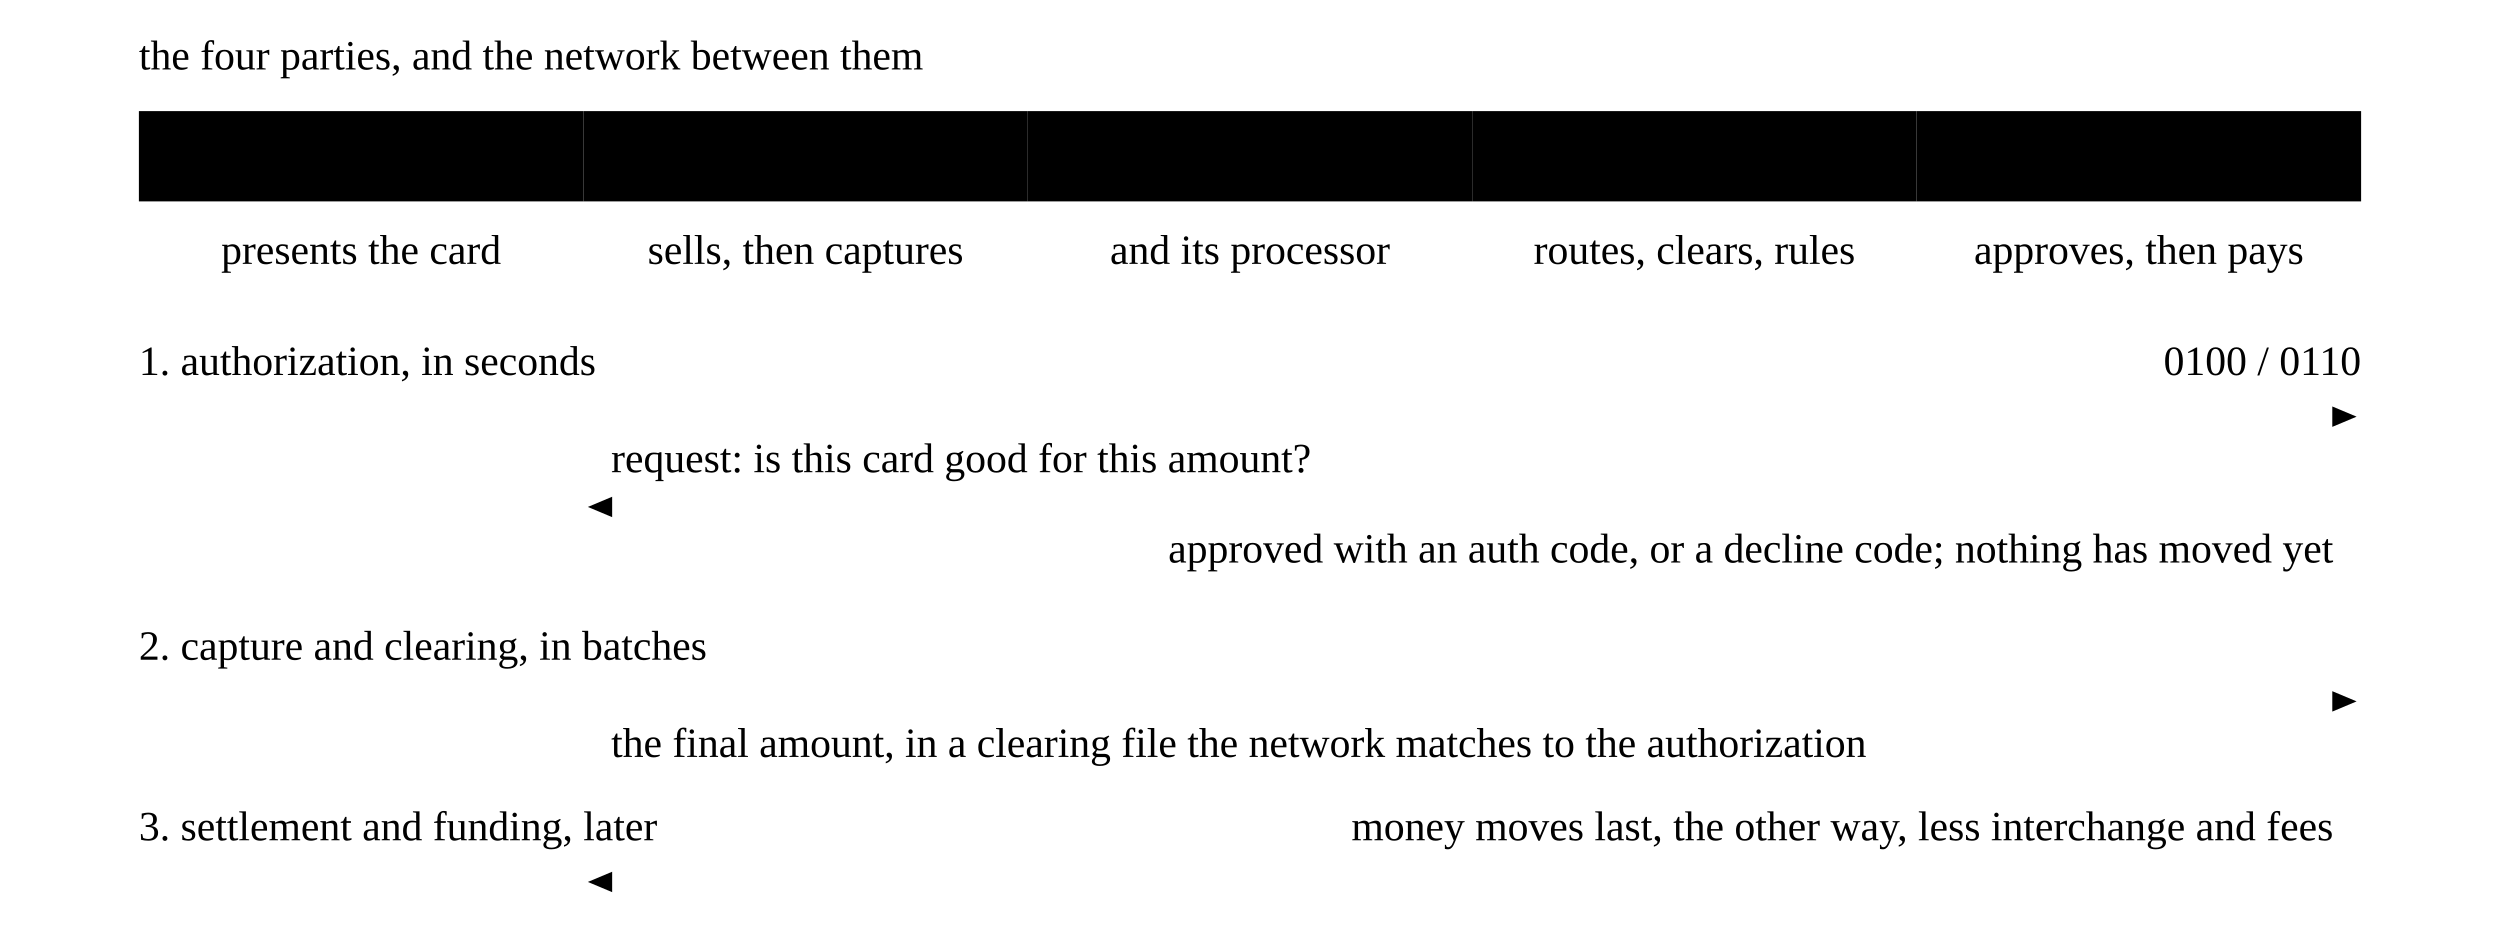
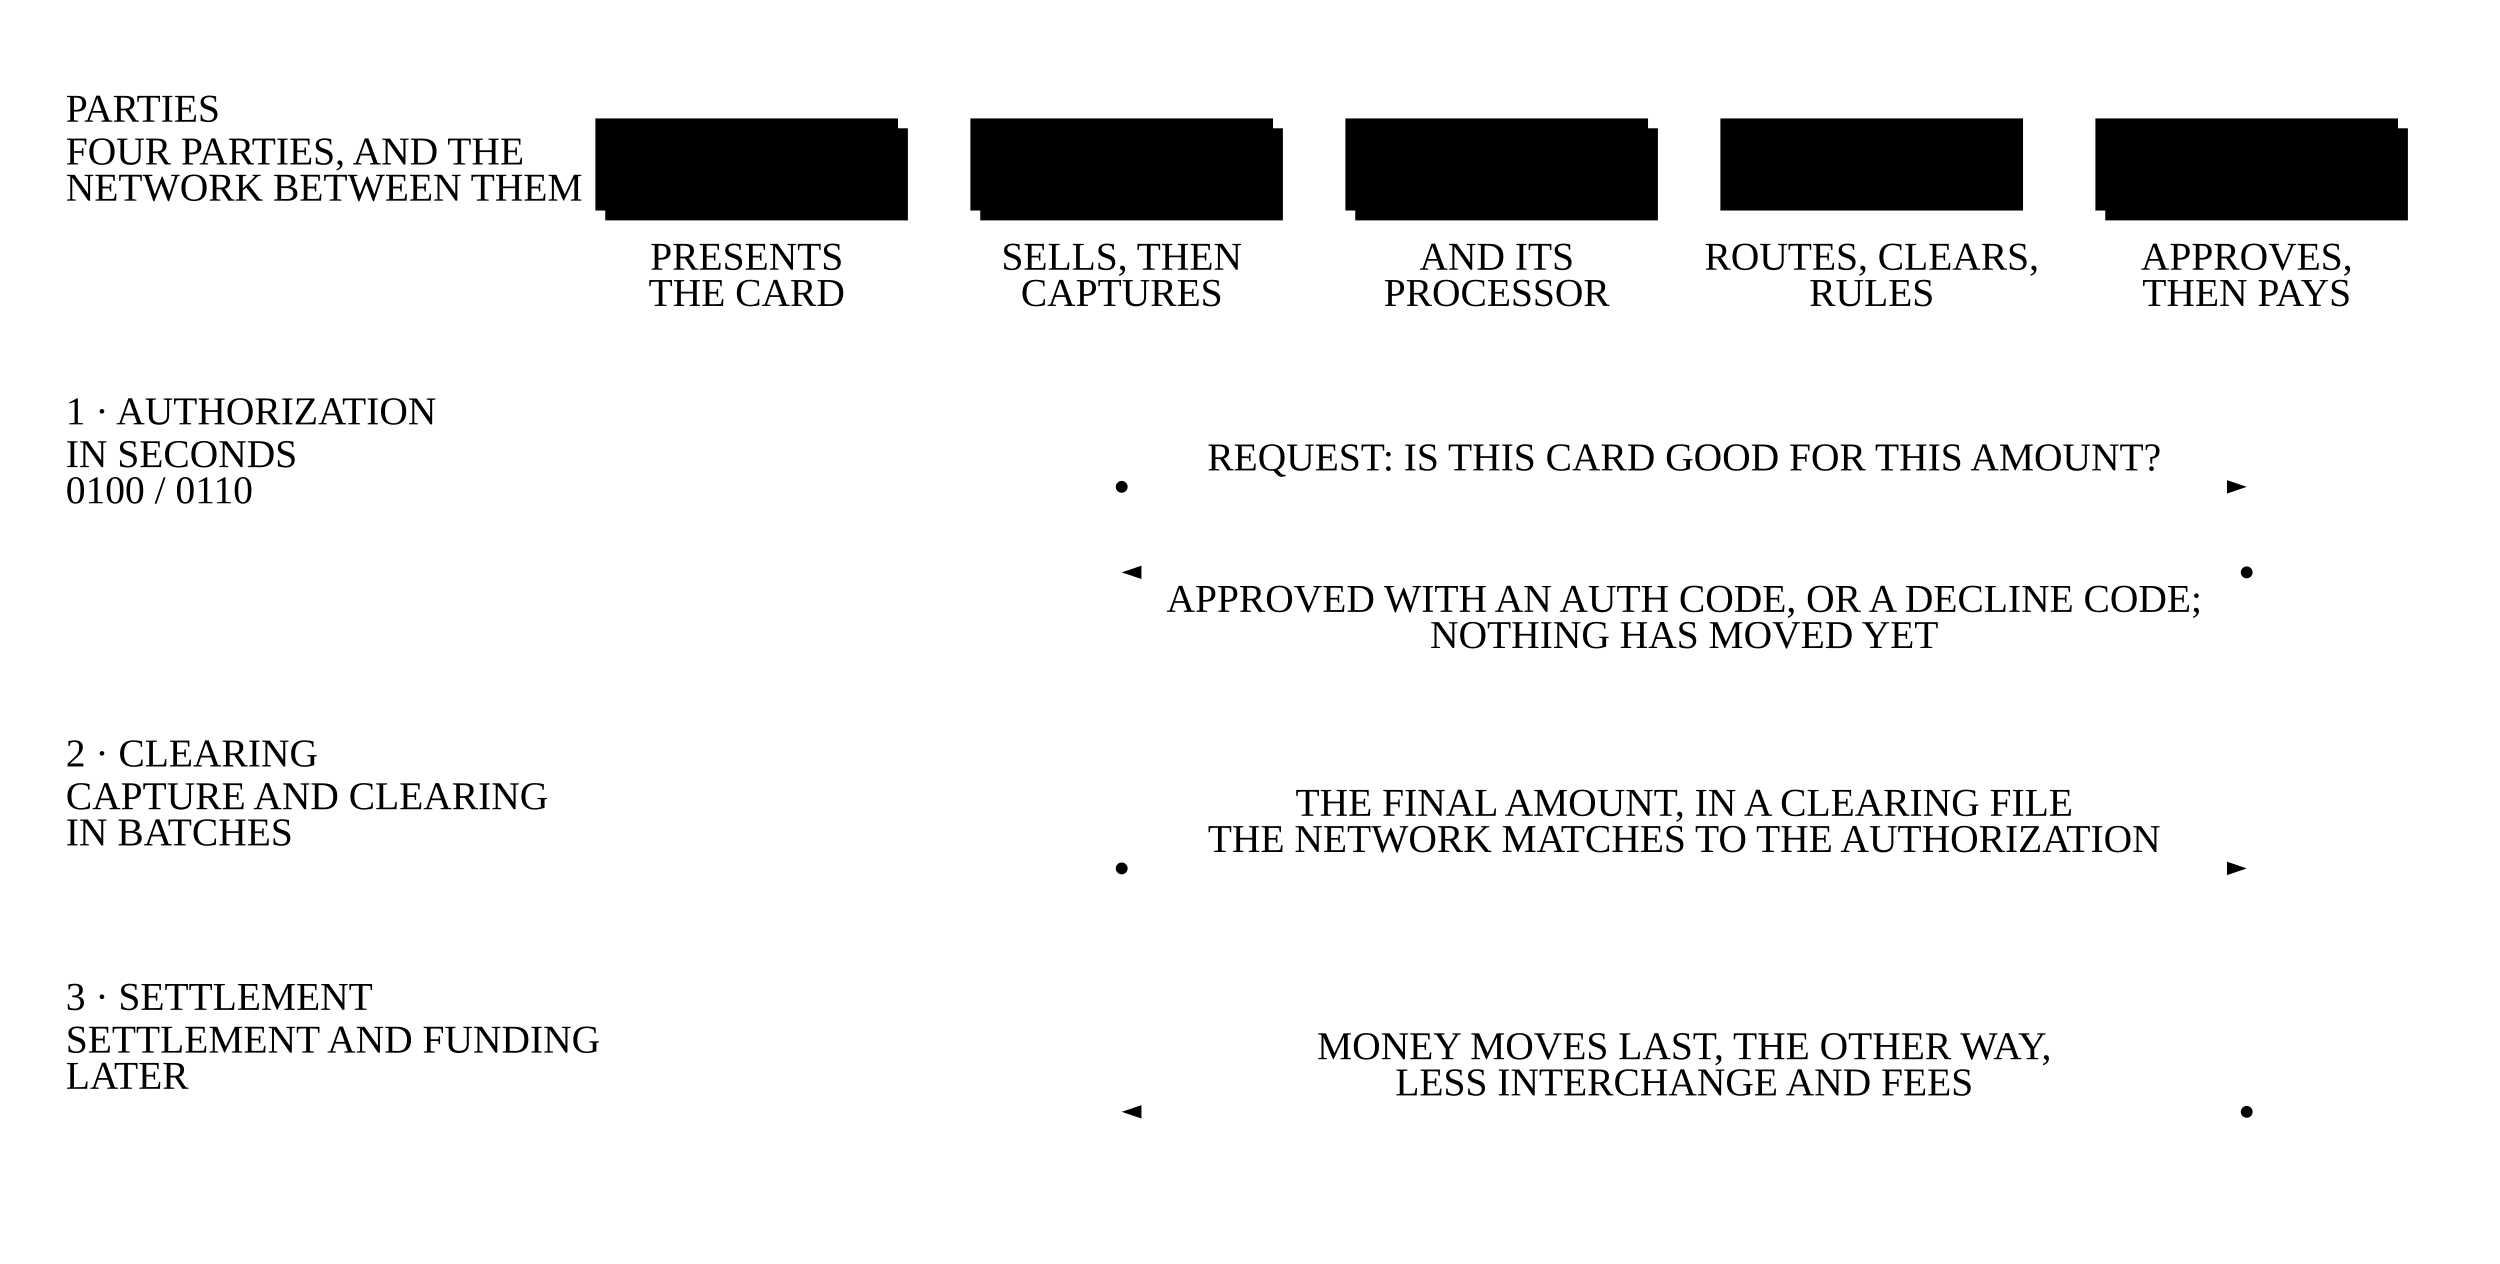
- <svg xmlns="http://www.w3.org/2000/svg" viewBox="0 0 720 268">
+ <svg xmlns="http://www.w3.org/2000/svg" class="dwg" viewBox="0 0 760 384">
  <defs>
-     <marker id="cf-ah" viewBox="0 0 10 10" refX="9" refY="5" markerWidth="7" markerHeight="7" markerUnits="userSpaceOnUse" orient="auto-start-reverse">
-       <path class="ah" d="M0,0.8L10,5L0,9.2Z" />
+     <marker id="cf-ah" viewBox="0 0 10 10" refX="10" refY="5" markerWidth="6" markerHeight="6" markerUnits="userSpaceOnUse" orient="auto-start-reverse">
+       <path class="ah ink" d="M0,1.6L10,5L0,8.4Z" />
    </marker>
-     <marker id="cf-ah-ink" viewBox="0 0 10 10" refX="9" refY="5" markerWidth="7" markerHeight="7" markerUnits="userSpaceOnUse" orient="auto-start-reverse">
-       <path class="ah ink" d="M0,0.8L10,5L0,9.2Z" />
+     <marker id="cf-ah-hl" viewBox="0 0 10 10" refX="10" refY="5" markerWidth="6" markerHeight="6" markerUnits="userSpaceOnUse" orient="auto-start-reverse">
+       <path class="ah hl" d="M0,1.6L10,5L0,8.4Z" />
    </marker>
-     <marker id="cf-ah-hl" viewBox="0 0 10 10" refX="9" refY="5" markerWidth="7" markerHeight="7" markerUnits="userSpaceOnUse" orient="auto-start-reverse">
-       <path class="ah hl" d="M0,0.8L10,5L0,9.2Z" />
-     </marker>
+     <pattern id="cf-hatch" width="5" height="5" patternUnits="userSpaceOnUse" patternTransform="rotate(45)">
+       <path class="hatch-ln" d="M0,0V5" />
+     </pattern>
  </defs>
-   <text class="cap" x="40" y="20">the four parties, and the network between them</text>
-   <rect class="cell" x="40" y="32" width="128" height="26" />
-   <text class="t b" x="104" y="45" text-anchor="middle" dominant-baseline="central">cardholder</text>
-   <rect class="cell" x="168" y="32" width="128" height="26" />
-   <text class="t b" x="232" y="45" text-anchor="middle" dominant-baseline="central">merchant</text>
-   <rect class="cell" x="296" y="32" width="128" height="26" />
-   <text class="t b" x="360" y="45" text-anchor="middle" dominant-baseline="central">acquirer</text>
-   <rect class="cell band" x="424" y="32" width="128" height="26" />
-   <text class="t b" x="488" y="45" text-anchor="middle" dominant-baseline="central">network</text>
-   <rect class="cell" x="552" y="32" width="128" height="26" />
-   <text class="t b" x="616" y="45" text-anchor="middle" dominant-baseline="central">issuer</text>
-   <text class="n" x="104" y="76" text-anchor="middle">presents the card</text>
-   <text class="n" x="232" y="76" text-anchor="middle">sells, then captures</text>
-   <text class="n" x="360" y="76" text-anchor="middle">and its processor</text>
-   <text class="n" x="488" y="76" text-anchor="middle">routes, clears, rules</text>
-   <text class="n" x="616" y="76" text-anchor="middle">approves, then pays</text>
-   <text class="cap ink" x="40" y="108">1. authorization, in seconds</text>
-   <text class="t dim" x="680" y="108" text-anchor="end">0100 / 0110</text>
-   <path class="ln ink" d="M168,120H678" marker-end="url(#cf-ah-ink)" />
-   <text class="n" x="176" y="136">request: is this card good for this amount?</text>
-   <path class="ln" d="M680,146H170" marker-end="url(#cf-ah)" />
-   <text class="n" x="672" y="162" text-anchor="end">approved with an auth code, or a decline code; nothing has moved yet</text>
-   <text class="cap ink" x="40" y="190">2. capture and clearing, in batches</text>
-   <path class="ln ink" d="M168,202H678" marker-end="url(#cf-ah-ink)" />
-   <text class="n" x="176" y="218">the final amount, in a clearing file the network matches to the authorization</text>
-   <text class="cap hl" x="40" y="242">3. settlement and funding, later</text>
-   <path class="ln hl" d="M680,254H170" marker-end="url(#cf-ah-hl)" />
-   <text class="n hl" x="672" y="242" text-anchor="end">money moves last, the other way, less interchange and fees</text>
+   <path class="tbl" d="M20,20L740,20" />
+   <text class="lt" x="20" y="37">PARTIES</text>
+   <text class="vs" x="20" y="50">FOUR PARTIES, AND THE</text>
+   <text class="vs" x="20" y="61">NETWORK BETWEEN THEM</text>
+   <path class="tbl" d="M20,112L740,112" />
+   <text class="lt" x="20" y="129">1 · AUTHORIZATION</text>
+   <text class="vs" x="20" y="142">IN SECONDS</text>
+   <text class="vs" x="20" y="153">0100 / 0110</text>
+   <path class="tbl" d="M20,216L740,216" />
+   <text class="lt" x="20" y="233">2 · CLEARING</text>
+   <text class="vs" x="20" y="246">CAPTURE AND CLEARING</text>
+   <text class="vs" x="20" y="257">IN BATCHES</text>
+   <path class="tbl" d="M20,290L740,290" />
+   <text class="lt hl" x="20" y="307">3 · SETTLEMENT</text>
+   <text class="vs" x="20" y="320">SETTLEMENT AND FUNDING</text>
+   <text class="vs" x="20" y="331">LATER</text>
+   <path class="tbl" d="M20,364L740,364" />
+   <rect class="obj fill-1" x="184" y="39" width="92" height="28" />
+   <rect class="obj plate" x="181" y="36" width="92" height="28" />
+   <text class="sl ink" x="227" y="53" text-anchor="middle">CARDHOLDER</text>
+   <text class="vs" x="227" y="82" text-anchor="middle">PRESENTS</text>
+   <text class="vs" x="227" y="93" text-anchor="middle">THE CARD</text>
+   <rect class="obj fill-1" x="298" y="39" width="92" height="28" />
+   <rect class="obj plate" x="295" y="36" width="92" height="28" />
+   <text class="sl ink" x="341" y="53" text-anchor="middle">MERCHANT</text>
+   <text class="vs" x="341" y="82" text-anchor="middle">SELLS, THEN</text>
+   <text class="vs" x="341" y="93" text-anchor="middle">CAPTURES</text>
+   <rect class="obj fill-1" x="412" y="39" width="92" height="28" />
+   <rect class="obj plate" x="409" y="36" width="92" height="28" />
+   <text class="sl ink" x="455" y="53" text-anchor="middle">ACQUIRER</text>
+   <text class="vs" x="455" y="82" text-anchor="middle">AND ITS</text>
+   <text class="vs" x="455" y="93" text-anchor="middle">PROCESSOR</text>
+   <rect class="obj fill-2" x="523" y="36" width="92" height="28" />
+   <text class="sl ink" x="569" y="53" text-anchor="middle">NETWORK</text>
+   <text class="vs" x="569" y="82" text-anchor="middle">ROUTES, CLEARS,</text>
+   <text class="vs" x="569" y="93" text-anchor="middle">RULES</text>
+   <rect class="obj fill-1" x="640" y="39" width="92" height="28" />
+   <rect class="obj plate" x="637" y="36" width="92" height="28" />
+   <text class="sl ink" x="683" y="53" text-anchor="middle">ISSUER</text>
+   <text class="vs" x="683" y="82" text-anchor="middle">APPROVES,</text>
+   <text class="vs" x="683" y="93" text-anchor="middle">THEN PAYS</text>
+   <path class="ctr" d="M341,112L341,364" />
+   <path class="ctr" d="M683,112L683,364" />
+   <path class="flow" d="M341,148L683,148" marker-end="url(#cf-ah)" />
+   <circle class="dot" cx="341" cy="148" r="1.8" />
+   <text class="sl ko" x="512" y="143" text-anchor="middle">REQUEST: IS THIS CARD GOOD FOR THIS AMOUNT?</text>
+   <path class="flow" d="M683,174L341,174" marker-end="url(#cf-ah)" />
+   <circle class="dot" cx="683" cy="174" r="1.8" />
+   <text class="sl ko" x="512" y="186" text-anchor="middle">APPROVED WITH AN AUTH CODE, OR A DECLINE CODE;</text>
+   <text class="sl ko" x="512" y="197" text-anchor="middle">NOTHING HAS MOVED YET</text>
+   <path class="flow" d="M341,264L683,264" marker-end="url(#cf-ah)" />
+   <circle class="dot" cx="341" cy="264" r="1.8" />
+   <text class="sl ko" x="512" y="248" text-anchor="middle">THE FINAL AMOUNT, IN A CLEARING FILE</text>
+   <text class="sl ko" x="512" y="259" text-anchor="middle">THE NETWORK MATCHES TO THE AUTHORIZATION</text>
+   <path class="flow hl" d="M683,338L341,338" marker-end="url(#cf-ah-hl)" />
+   <circle class="dot" cx="683" cy="338" r="1.8" />
+   <text class="sl hl ko" x="512" y="322" text-anchor="middle">MONEY MOVES LAST, THE OTHER WAY,</text>
+   <text class="sl hl ko" x="512" y="333" text-anchor="middle">LESS INTERCHANGE AND FEES</text>
</svg>
